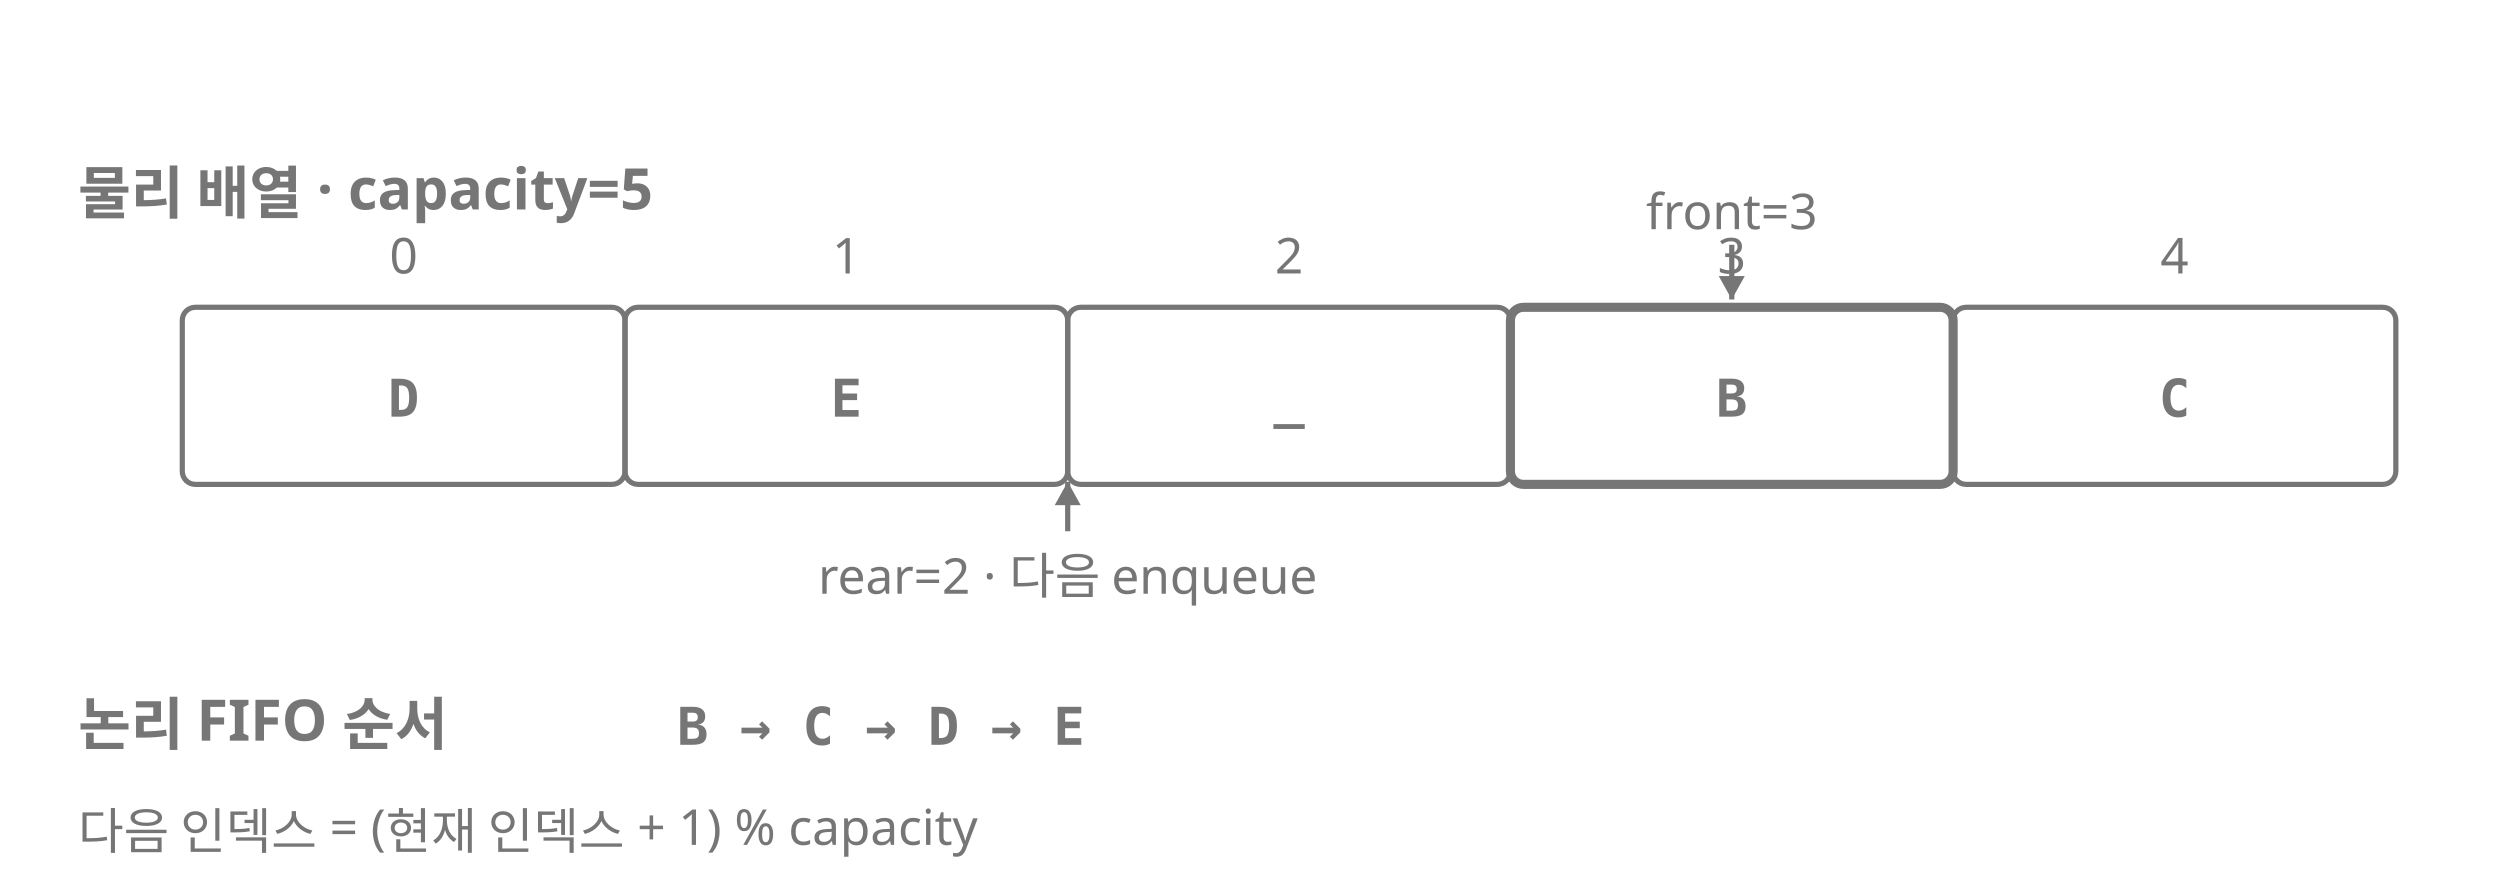
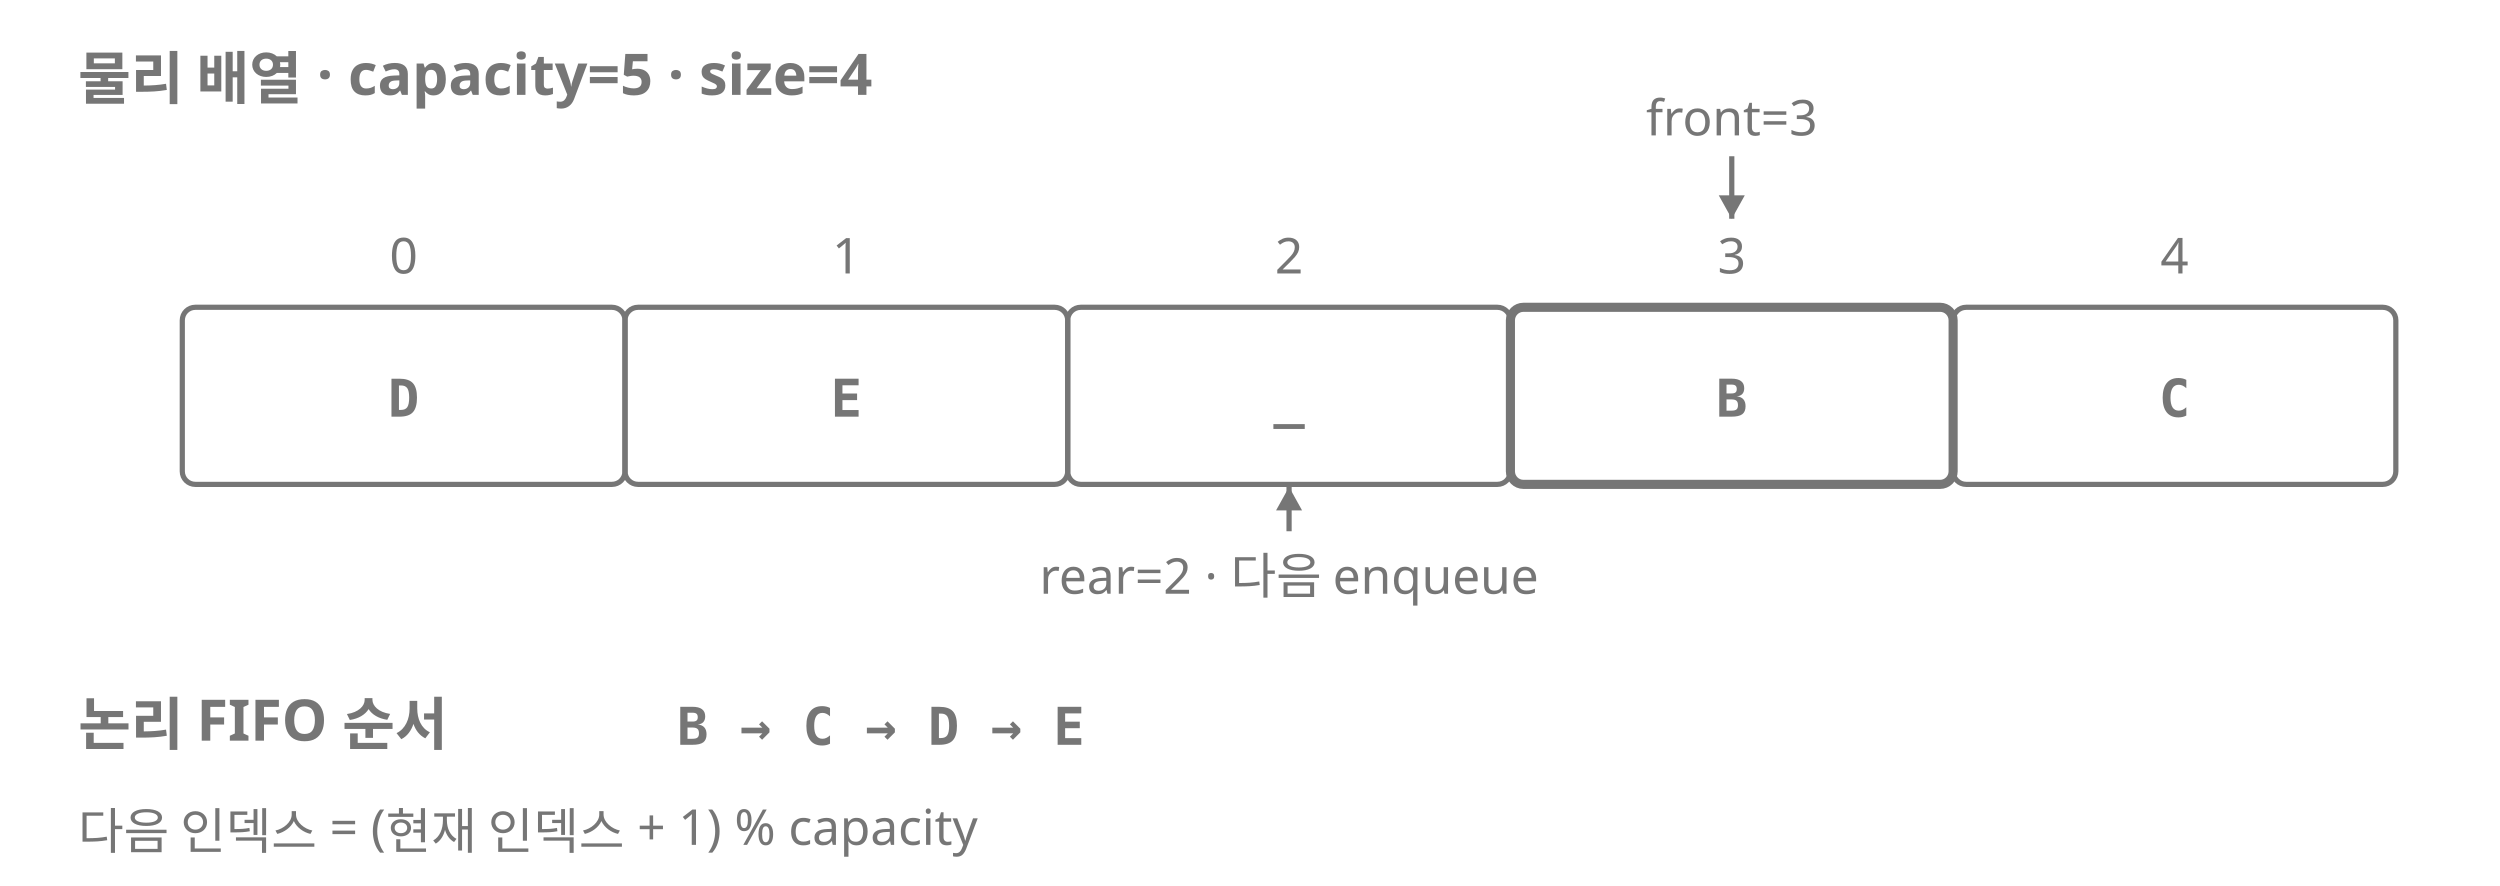
<svg xmlns="http://www.w3.org/2000/svg" viewBox="0 0 960 340" role="img" aria-labelledby="circular-queue-wrap-title circular-queue-wrap-desc">
  <style>.h{font:700 27px system-ui,sans-serif;fill:#767676}.b{font:700 22px system-ui,sans-serif;fill:#767676}.s{font:400 19px system-ui,sans-serif;fill:#767676}.m{font:700 20px ui-monospace,Consolas,monospace;fill:#767676}.p{fill:none;stroke:#767676;stroke-width:2}.v{fill:none;stroke:#767676;stroke-width:3.5}.n{fill:none;stroke:#767676;stroke-width:2.5}.l{stroke:#767676;stroke-width:2;fill:none}.d{stroke:#767676;stroke-width:2;stroke-dasharray:7 5;fill:none}.arrow{fill:#767676}</style>
-   <text x="30" y="82" class="b" text-anchor="start">물리 배열 · capacity=5</text>
+   <text x="30" y="38" class="b" text-anchor="start">물리 배열 · capacity=5 · size=4</text>
  <rect x="70" y="118" width="170" height="68" rx="5" class="p" />
  <text x="155" y="160" class="m" text-anchor="middle">D</text>
  <text x="155" y="105" class="s" text-anchor="middle">0</text>
  <rect x="240" y="118" width="170" height="68" rx="5" class="p" />
  <text x="325" y="160" class="m" text-anchor="middle">E</text>
  <text x="325" y="105" class="s" text-anchor="middle">1</text>
  <rect x="410" y="118" width="170" height="68" rx="5" class="p" />
  <text x="495" y="160" class="m" text-anchor="middle">_</text>
  <text x="495" y="105" class="s" text-anchor="middle">2</text>
  <rect x="580" y="118" width="170" height="68" rx="5" class="v" />
  <text x="665" y="160" class="m" text-anchor="middle">B</text>
  <text x="665" y="105" class="s" text-anchor="middle">3</text>
  <rect x="750" y="118" width="170" height="68" rx="5" class="p" />
  <text x="835" y="160" class="m" text-anchor="middle">C</text>
  <text x="835" y="105" class="s" text-anchor="middle">4</text>
-   <line x1="665" y1="94" x2="665" y2="115" class="l" />
-   <polygon class="arrow" points="665,115 670,106 660,106" />
-   <text x="665" y="88" class="s" text-anchor="middle">front=3</text>
-   <line x1="410" y1="204" x2="410" y2="185" class="l" />
-   <polygon class="arrow" points="410,185 405,194 415,194" />
-   <text x="410" y="228" class="s" text-anchor="middle">rear=2 · 다음 enqueue</text>
+   <line x1="665" y1="60" x2="665" y2="84" class="l" />
+   <polygon class="arrow" points="665,84 660,75 670,75" />
+   <text x="665" y="52" class="s" text-anchor="middle">front=3</text>
+   <line x1="495" y1="204" x2="495" y2="187" class="l" />
+   <polygon class="arrow" points="495,187 490,196 500,196" />
+   <text x="495" y="228" class="s" text-anchor="middle">rear=2 · 다음 enqueue</text>
  <text x="30" y="286" class="b" text-anchor="start">논리 FIFO 순서</text>
  <text x="260" y="286" class="m" text-anchor="start">B  →  C  →  D  →  E</text>
  <text x="30" y="326" class="s" text-anchor="start">다음 인덱스 = (현재 인덱스 + 1) % capacity</text>
</svg>
